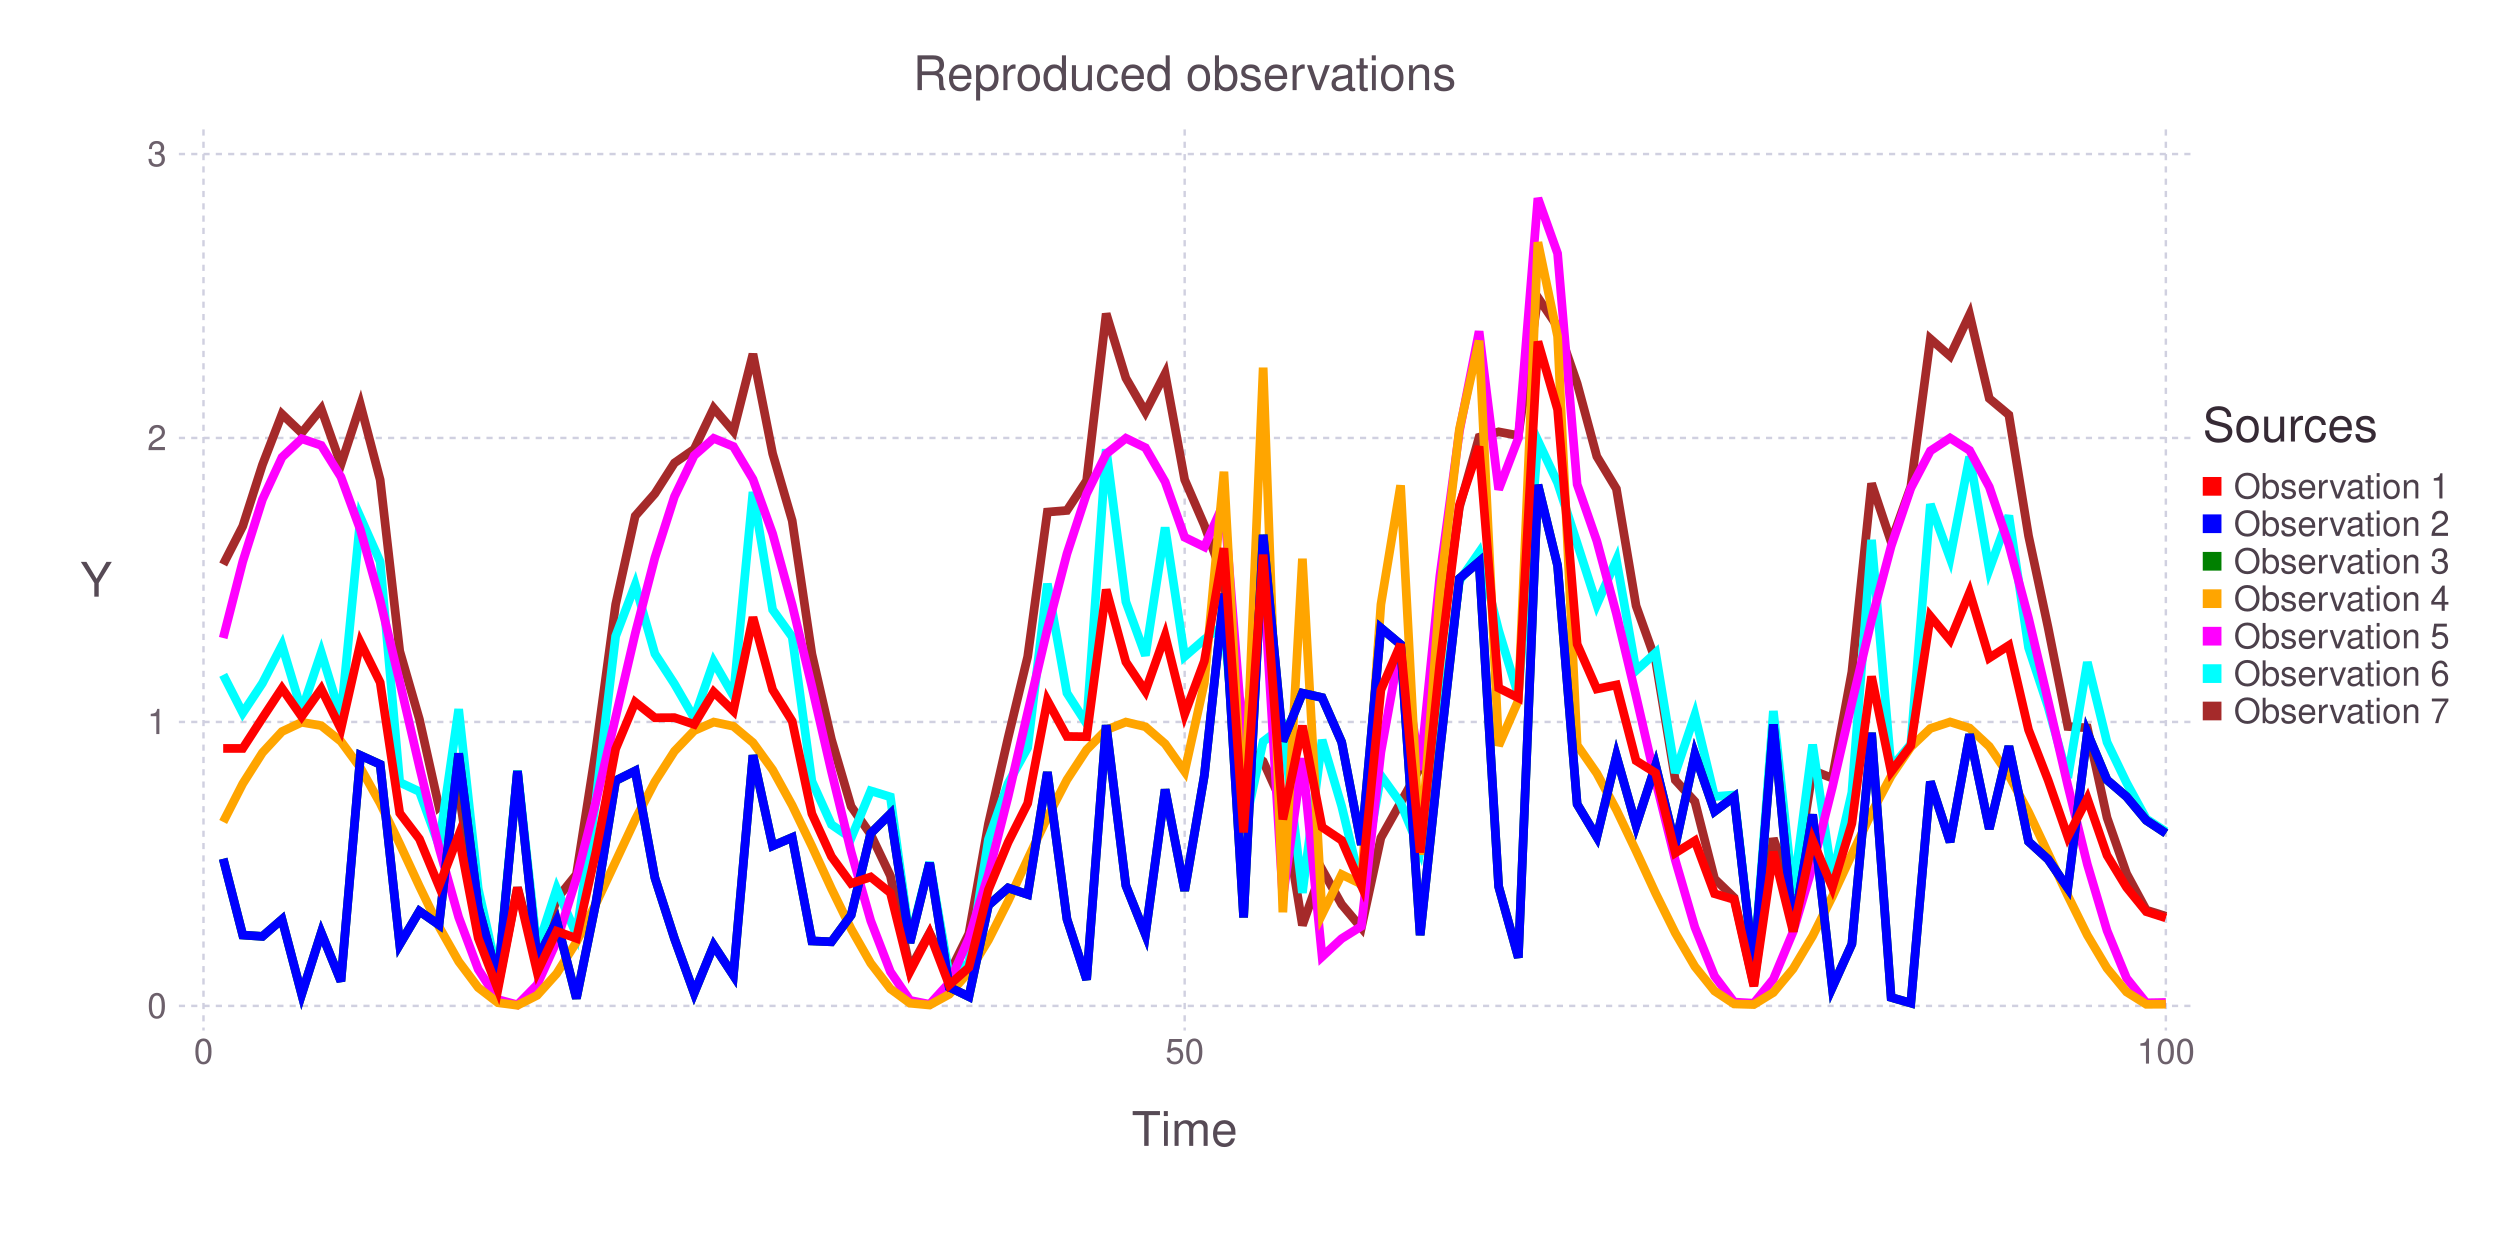
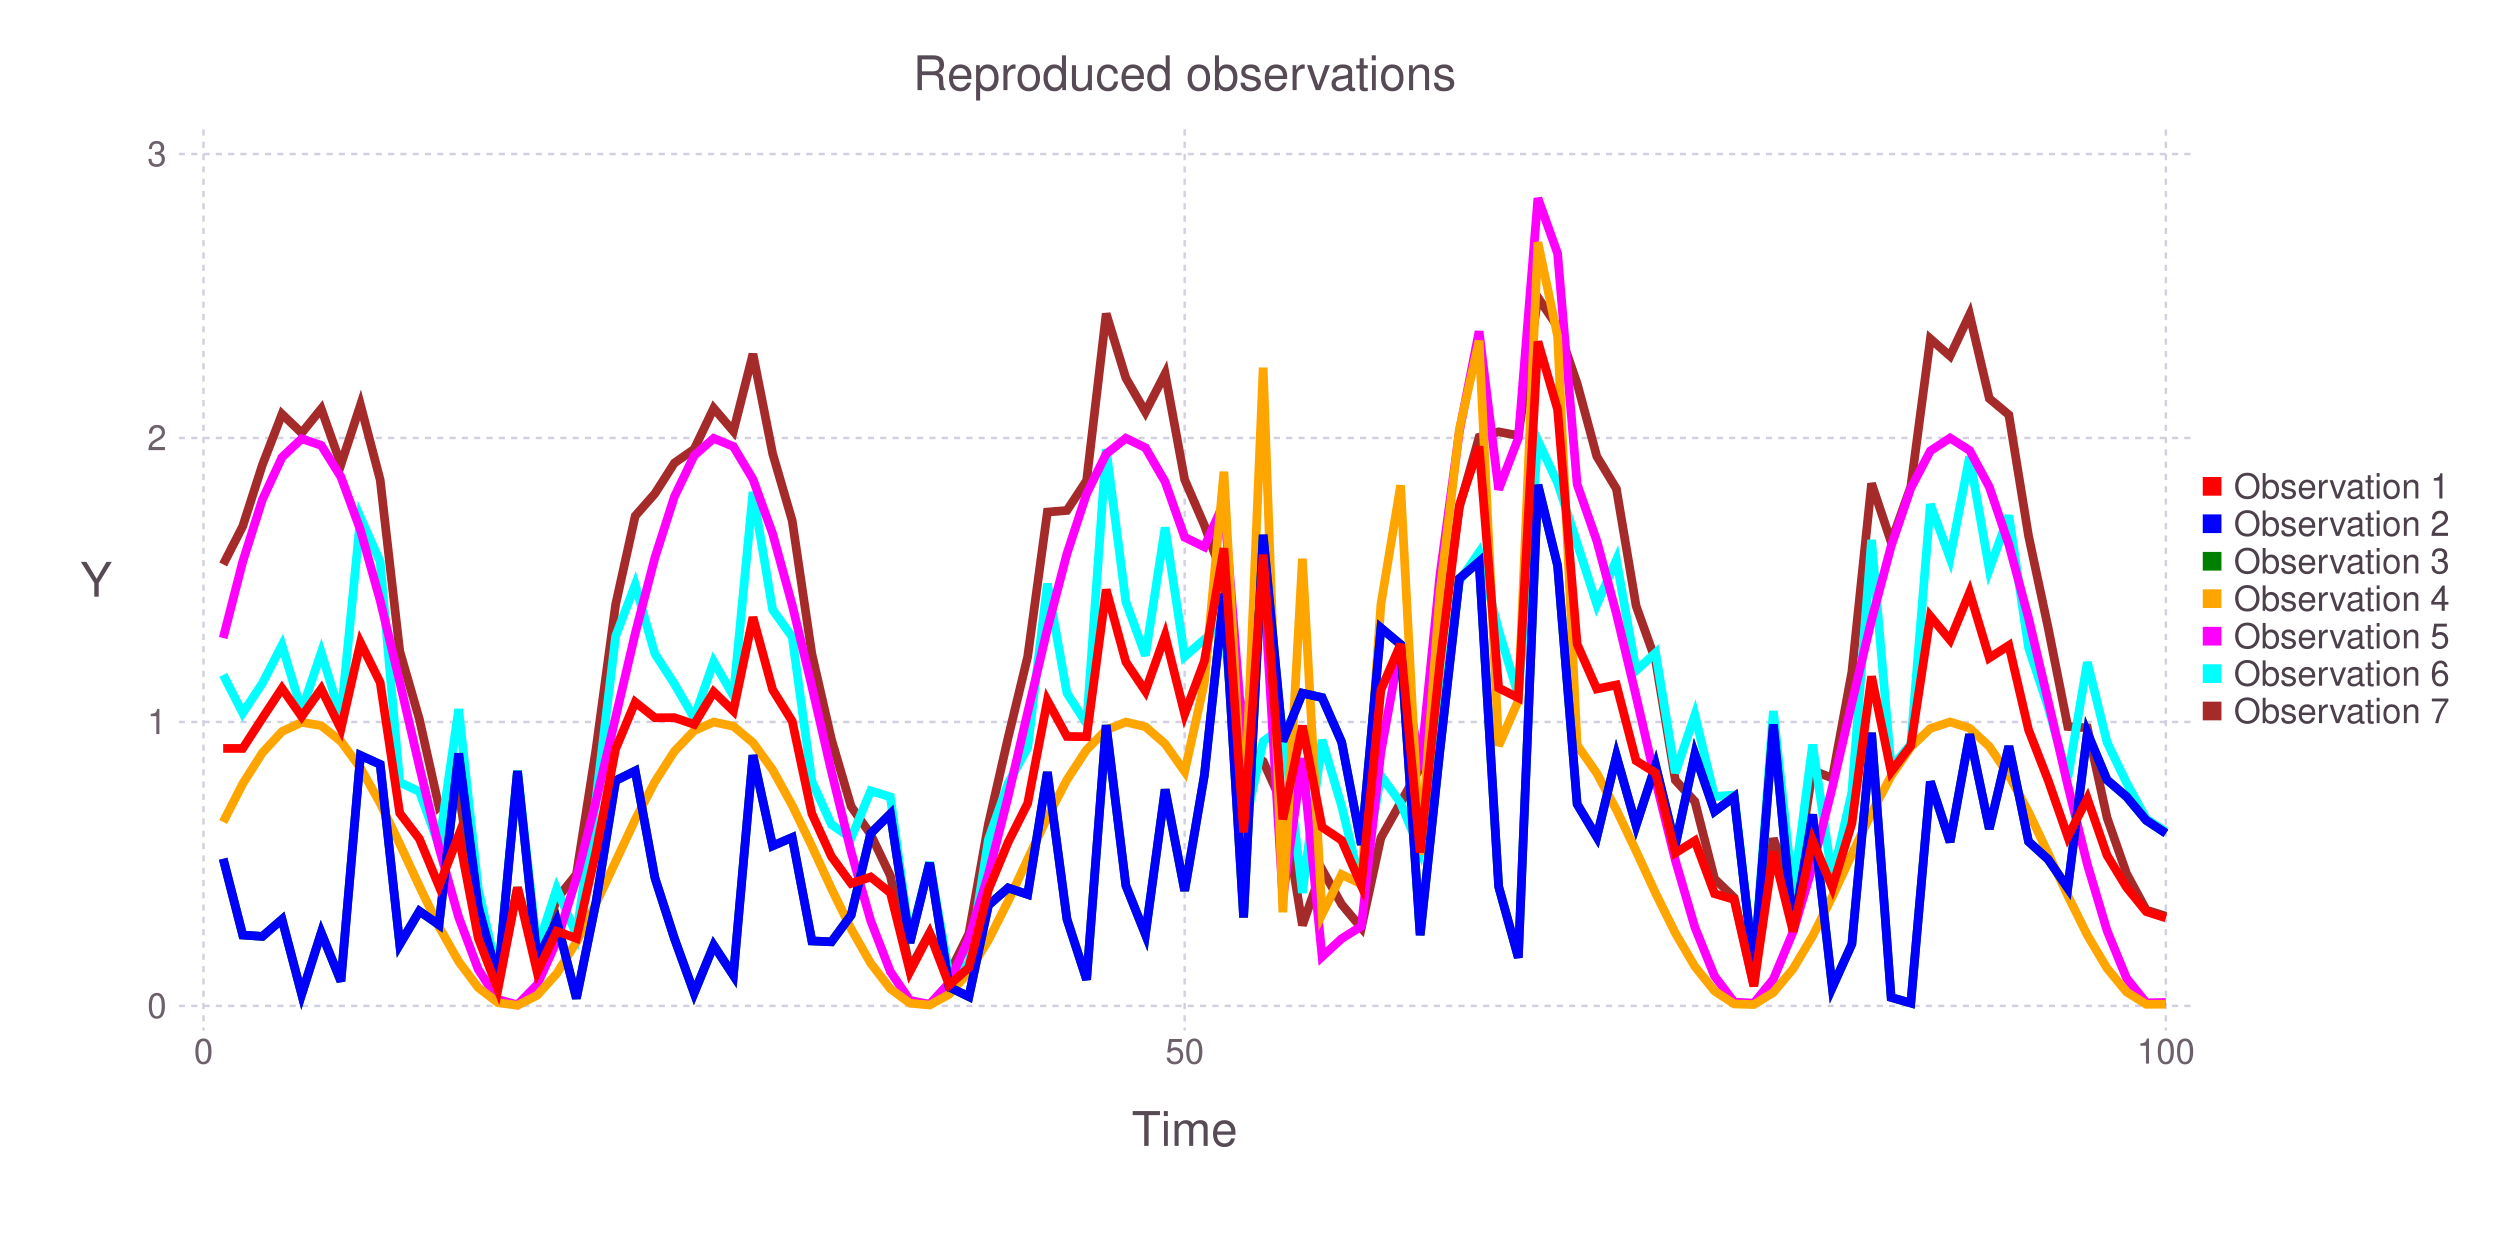
<svg xmlns="http://www.w3.org/2000/svg" version="1.2" width="203.2mm" height="101.6mm" viewBox="0 0 203.2 101.6" stroke="none" fill="#000000" stroke-width="0.3" font-size="3.88">
  <g class="plotroot xscalable yscalable" id="img-6f650894-1">
    <g font-size="3.88" font-family="'PT Sans','Helvetica Neue','Helvetica',sans-serif" fill="#564A55" stroke="#000000" stroke-opacity="0.000" id="img-6f650894-2">
      <g transform="translate(96.29,90.81)">
        <g class="primitive">
          <text text-anchor="middle" dy="0.6em">Time</text>
        </g>
      </g>
    </g>
    <g class="guide xlabels" font-size="2.82" font-family="'PT Sans Caption','Helvetica Neue','Helvetica',sans-serif" fill="#6C606B" id="img-6f650894-3">
      <g transform="translate(16.54,84.76)">
        <g class="primitive">
          <text text-anchor="middle" dy="0.6em">0</text>
        </g>
      </g>
      <g transform="translate(96.29,84.76)">
        <g class="primitive">
          <text text-anchor="middle" dy="0.6em">50</text>
        </g>
      </g>
      <g transform="translate(176.04,84.76)">
        <g class="primitive">
          <text text-anchor="middle" dy="0.6em">100</text>
        </g>
      </g>
    </g>
    <g class="guide colorkey" id="img-6f650894-4">
      <g fill="#4C404B" font-size="2.82" font-family="'PT Sans','Helvetica Neue','Helvetica',sans-serif" id="img-6f650894-5">
        <g transform="translate(181.56,39.53)">
          <g class="primitive">
            <text dy="0.35em">Observation 1</text>
          </g>
        </g>
        <g transform="translate(181.56,42.57)">
          <g class="primitive">
            <text dy="0.35em">Observation 2</text>
          </g>
        </g>
        <g transform="translate(181.56,45.62)">
          <g class="primitive">
            <text dy="0.35em">Observation 3</text>
          </g>
        </g>
        <g transform="translate(181.56,48.66)">
          <g class="primitive">
            <text dy="0.35em">Observation 4</text>
          </g>
        </g>
        <g transform="translate(181.56,51.71)">
          <g class="primitive">
            <text dy="0.35em">Observation 5</text>
          </g>
        </g>
        <g transform="translate(181.56,54.75)">
          <g class="primitive">
            <text dy="0.35em">Observation 6</text>
          </g>
        </g>
        <g transform="translate(181.56,57.79)">
          <g class="primitive">
            <text dy="0.35em">Observation 7</text>
          </g>
        </g>
      </g>
      <g stroke="#000000" stroke-opacity="0.000" id="img-6f650894-6">
        <g transform="translate(179.8,39.53)" fill="#FF0000">
          <path d="M-0.76,-0.76 L 0.76 -0.76 0.76 0.76 -0.76 0.76 z" class="primitive" />
        </g>
        <g transform="translate(179.8,42.57)" fill="#0000FF">
          <path d="M-0.76,-0.76 L 0.76 -0.76 0.76 0.76 -0.76 0.76 z" class="primitive" />
        </g>
        <g transform="translate(179.8,45.62)" fill="#008000">
          <path d="M-0.76,-0.76 L 0.76 -0.76 0.76 0.76 -0.76 0.76 z" class="primitive" />
        </g>
        <g transform="translate(179.8,48.66)" fill="#FFA500">
          <path d="M-0.76,-0.76 L 0.76 -0.76 0.76 0.76 -0.76 0.76 z" class="primitive" />
        </g>
        <g transform="translate(179.8,51.71)" fill="#FF00FF">
          <path d="M-0.76,-0.76 L 0.76 -0.76 0.76 0.76 -0.76 0.76 z" class="primitive" />
        </g>
        <g transform="translate(179.8,54.75)" fill="#00FFFF">
          <path d="M-0.76,-0.76 L 0.76 -0.76 0.76 0.76 -0.76 0.76 z" class="primitive" />
        </g>
        <g transform="translate(179.8,57.79)" fill="#A52A2A">
          <path d="M-0.76,-0.76 L 0.76 -0.76 0.76 0.76 -0.76 0.76 z" class="primitive" />
        </g>
      </g>
      <g fill="#362A35" font-size="3.88" font-family="'PT Sans','Helvetica Neue','Helvetica',sans-serif" stroke="#000000" stroke-opacity="0.000" id="img-6f650894-7">
-         <g transform="translate(179.04,35.89)">
-           <g class="primitive">
-             <text>Sources</text>
+         <g transform="translate(179.04,34.49)">
+           <g class="primitive">
+             <text />
          </g>
        </g>
      </g>
    </g>
    <g clip-path="url(#img-6f650894-8)">
      <g id="img-6f650894-9">
        <g pointer-events="visible" opacity="1" fill="#000000" fill-opacity="0.000" stroke="#000000" stroke-opacity="0.000" class="guide background" id="img-6f650894-10">
          <g transform="translate(96.29,47.14)">
            <path d="M-81.75,-36.62 L 81.75 -36.62 81.75 36.62 -81.75 36.62 z" class="primitive" />
          </g>
        </g>
        <g class="guide ygridlines xfixed" stroke-dasharray="0.5,0.5" stroke-width="0.2" stroke="#D0D0E0" id="img-6f650894-11">
          <g transform="translate(96.29,81.76)">
            <path fill="none" d="M-81.75,0 L 81.75 0" class="primitive" />
          </g>
          <g transform="translate(96.29,58.68)">
            <path fill="none" d="M-81.75,0 L 81.75 0" class="primitive" />
          </g>
          <g transform="translate(96.29,35.6)">
            <path fill="none" d="M-81.75,0 L 81.75 0" class="primitive" />
          </g>
          <g transform="translate(96.29,12.52)">
            <path fill="none" d="M-81.75,0 L 81.75 0" class="primitive" />
          </g>
        </g>
        <g class="guide xgridlines yfixed" stroke-dasharray="0.5,0.5" stroke-width="0.2" stroke="#D0D0E0" id="img-6f650894-12">
          <g transform="translate(16.54,47.14)">
            <path fill="none" d="M0,-36.62 L 0 36.62" class="primitive" />
          </g>
          <g transform="translate(96.29,47.14)">
            <path fill="none" d="M0,-36.62 L 0 36.62" class="primitive" />
          </g>
          <g transform="translate(176.04,47.14)">
            <path fill="none" d="M0,-36.62 L 0 36.62" class="primitive" />
          </g>
        </g>
        <g class="plotpanel" id="img-6f650894-13">
          <g stroke-width="0.71" fill="#000000" fill-opacity="0.000" class="geometry" id="img-6f650894-14">
            <g stroke-dasharray="none" stroke="#A52A2A" id="img-6f650894-15">
              <g transform="translate(97.09,52.34)">
                <path fill="none" d="M-78.95,-6.46 L -77.36 -9.57 -75.76 -14.56 -74.17 -18.68 -72.57 -17.15 -70.98 -19.11 -69.38 -14.58 -67.79 -19.43 -66.19 -13.34 -64.6 0.58 -63 6.13 -61.41 13.25 -59.81 11.95 -58.22 22.43 -56.62 27.82 -55.03 19.79 -53.43 25.81 -51.84 20.72 -50.24 18.74 -48.65 8.58 -47.05 -3.21 -45.46 -10.4 -43.86 -12.22 -42.27 -14.71 -40.67 -15.83 -39.08 -19.16 -37.48 -17.29 -35.89 -23.57 -34.29 -15.47 -32.7 -10.02 -31.1 0.82 -29.51 7.76 -27.91 13.21 -26.32 15.48 -24.72 18.84 -23.13 26.41 -21.53 23.48 -19.94 26.79 -18.34 23.55 -16.75 14.63 -15.15 7.62 -13.56 1.03 -11.96 -10.72 -10.37 -10.85 -8.77 -13.28 -7.18 -26.85 -5.58 -21.61 -3.99 -18.85 -2.39 -21.97 -0.8 -13.35 0.8 -9.65 2.39 -5.24 3.99 8.32 5.58 9.54 7.18 13.08 8.77 22.87 10.37 18.33 11.96 21.17 13.56 23.07 15.15 15.75 16.75 12.9 18.34 10.06 19.94 0.16 21.53 -11.11 23.13 -16.8 24.72 -17.24 26.32 -16.94 27.91 -28.16 29.51 -25.79 31.1 -21.17 32.7 -15.24 34.29 -12.61 35.89 -3.1 37.48 1.35 39.08 11.07 40.67 12.81 42.27 19.09 43.86 20.62 45.46 27.71 47.05 15.8 48.65 20.36 50.24 10.28 51.84 10.91 53.43 2.27 55.03 -13.05 56.62 -8.29 58.22 -12.78 59.81 -24.8 61.41 -23.4 63 -26.77 64.6 -19.95 66.19 -18.62 67.79 -8.78 69.38 -1.33 70.98 6.71 72.57 6.82 74.17 14.12 75.76 18.67 77.36 21.63 78.95 22.13" class="primitive" />
              </g>
            </g>
          </g>
          <g stroke-width="0.71" fill="#000000" fill-opacity="0.000" class="geometry" id="img-6f650894-16">
            <g stroke-dasharray="none" stroke="#00FFFF" id="img-6f650894-17">
              <g transform="translate(97.09,58.34)">
                <path fill="none" d="M-78.95,-3.49 L -77.36 -0.39 -75.76 -2.81 -74.17 -5.9 -72.57 -0.57 -70.98 -5.31 -69.38 -0.08 -67.79 -16.28 -66.19 -12.68 -64.6 5.25 -63 6 -61.41 10.39 -59.81 -0.7 -58.22 13.89 -56.62 21.01 -55.03 4.29 -53.43 18.78 -51.84 13.9 -50.24 17.62 -48.65 6.68 -47.05 -6.63 -45.46 -10.81 -43.86 -5.2 -42.27 -2.75 -40.67 0.02 -39.08 -4.56 -37.48 -1.79 -35.89 -18.35 -34.29 -8.78 -32.7 -6.57 -31.1 5.16 -29.51 8.68 -27.91 9.78 -26.32 5.94 -24.72 6.43 -23.13 18.07 -21.53 11.74 -19.94 20.96 -18.34 19.92 -16.75 9.89 -15.15 5.33 -13.56 2.43 -11.96 -10.9 -10.37 -2.01 -8.77 0.48 -7.18 -21.83 -5.58 -9.43 -3.99 -5.06 -2.39 -15.47 -0.8 -4.98 0.8 -6.37 2.39 -7.56 3.99 9.23 5.58 1.93 7.18 0.72 8.77 14.23 10.37 1.8 11.96 7.19 13.56 13.76 15.15 4.7 16.75 6.92 18.34 10.78 19.94 1.28 21.53 -11.13 23.13 -13.44 24.72 -7.1 26.32 -1.83 27.91 -22.52 29.51 -19.1 31.1 -14.18 32.7 -9.2 34.29 -12.83 35.89 -3.84 37.48 -5.28 39.08 4.48 40.67 -0.23 42.27 6.4 43.86 6.28 45.46 20.33 47.05 -0.55 48.65 14.32 50.24 2.18 51.84 13.04 53.43 6.07 55.03 -14.46 56.62 4.05 58.22 2.15 59.81 -17.36 61.41 -12.98 63 -21.22 64.6 -12.06 66.19 -16.43 67.79 -5.7 69.38 -0.88 70.98 4.88 72.57 -4.52 74.17 1.99 75.76 5.29 77.36 8.22 78.95 9.25" class="primitive" />
              </g>
            </g>
          </g>
          <g stroke-width="0.71" fill="#000000" fill-opacity="0.000" class="geometry" id="img-6f650894-18">
            <g stroke-dasharray="none" stroke="#FF00FF" id="img-6f650894-19">
              <g transform="translate(97.09,56.2)">
                <path fill="none" d="M-78.95,-4.34 L -77.36 -10.55 -75.76 -15.6 -74.17 -19.03 -72.57 -20.54 -70.98 -20 -69.38 -17.44 -67.79 -13.11 -66.19 -7.39 -64.6 -0.78 -63 6.12 -61.41 12.69 -59.81 18.35 -58.22 22.59 -56.62 25.04 -55.03 25.47 -53.43 23.84 -51.84 20.31 -50.24 15.19 -48.65 8.93 -47.05 2.09 -45.46 -4.71 -43.86 -10.87 -42.27 -15.84 -40.67 -19.17 -39.08 -20.57 -37.48 -19.91 -35.89 -17.25 -34.29 -12.82 -32.7 -7.03 -31.1 -0.4 -29.51 6.5 -27.91 13.04 -26.32 18.63 -24.72 22.78 -23.13 25.11 -21.53 25.43 -19.94 23.69 -18.34 20.06 -16.75 14.86 -15.15 8.55 -13.56 1.7 -11.96 -5.08 -10.37 -11.19 -8.77 -16.07 -7.18 -19.3 -5.58 -20.58 -3.99 -19.81 -2.39 -17.04 -0.8 -12.53 0.8 -11.75 2.39 -15.33 3.99 4.54 5.58 -9.51 7.18 16.76 8.77 5.43 10.37 21.56 11.96 20.09 13.56 19.09 15.15 4.93 16.75 -3.87 18.34 6.38 19.94 -9.38 21.53 -21.14 23.13 -29.27 24.72 -16.41 26.32 -20.59 27.91 -40.09 29.51 -35.6 31.1 -16.83 32.7 -12.23 34.29 -6.32 35.89 0.38 37.48 7.26 39.08 13.72 40.67 19.17 42.27 23.14 43.86 25.25 45.46 25.34 47.05 23.38 48.65 19.55 50.24 14.2 51.84 7.8 53.43 0.93 55.03 -5.81 56.62 -11.8 58.22 -16.52 59.81 -19.55 61.41 -20.6 63 -19.59 64.6 -16.62 66.19 -11.93 67.79 -5.96 69.38 0.76 70.98 7.64 72.57 14.06 74.17 19.44 75.76 23.31 77.36 25.31 78.95 25.28" class="primitive" />
              </g>
            </g>
          </g>
          <g stroke-width="0.71" fill="#000000" fill-opacity="0.000" class="geometry" id="img-6f650894-20">
            <g stroke-dasharray="none" stroke="#FFA500" id="img-6f650894-21">
              <g transform="translate(97.09,66.06)">
                <path fill="none" d="M-78.95,0.75 L -77.36 -2.36 -75.76 -4.88 -74.17 -6.6 -72.57 -7.35 -70.98 -7.08 -69.38 -5.8 -67.79 -3.64 -66.19 -0.77 -64.6 2.53 -63 5.98 -61.41 9.26 -59.81 12.09 -58.22 14.21 -56.62 15.44 -55.03 15.65 -53.43 14.84 -51.84 13.07 -50.24 10.51 -48.65 7.38 -47.05 3.96 -45.46 0.56 -43.86 -2.52 -42.27 -5 -40.67 -6.67 -39.08 -7.37 -37.48 -7.03 -35.89 -5.7 -34.29 -3.49 -32.7 -0.6 -31.1 2.72 -29.51 6.17 -27.91 9.44 -26.32 12.23 -24.72 14.31 -23.13 15.48 -21.53 15.63 -19.94 14.76 -18.34 12.95 -16.75 10.35 -15.15 7.19 -13.56 3.77 -11.96 0.38 -10.37 -2.68 -8.77 -5.12 -7.18 -6.73 -5.58 -7.37 -3.99 -6.99 -2.39 -5.6 -0.8 -3.35 0.8 -10.56 2.39 -27.72 3.99 1.68 5.58 -36.18 7.18 8.09 8.77 -20.65 10.37 8.25 11.96 5.02 13.56 5.8 15.15 -16.93 16.75 -26.61 18.34 3.41 19.94 -17.8 21.53 -31.18 23.13 -38.37 24.72 -5.45 26.32 -9.12 27.91 -46.37 29.51 -38.72 31.1 -5.5 32.7 -3.2 34.29 -0.24 35.89 3.11 37.48 6.55 39.08 9.78 40.67 12.5 42.27 14.49 43.86 15.54 45.46 15.59 47.05 14.61 48.65 12.69 50.24 10.02 51.84 6.82 53.43 3.38 55.03 0.01 56.62 -2.98 58.22 -5.34 59.81 -6.85 61.41 -7.38 63 -6.88 64.6 -5.39 66.19 -3.05 67.79 -0.06 69.38 3.3 70.98 6.74 72.57 9.95 74.17 12.64 75.76 14.57 77.36 15.57 78.95 15.56" class="primitive" />
              </g>
            </g>
          </g>
          <g stroke-width="0.71" fill="#000000" fill-opacity="0.000" class="geometry" id="img-6f650894-22">
            <g stroke-dasharray="none" stroke="#008000" id="img-6f650894-23">
              <g transform="translate(97.09,68.2)">
                <path fill="none" d="M-78.95,1.6 L -77.36 7.8 -75.76 7.91 -74.17 6.53 -72.57 12.62 -70.98 7.61 -69.38 11.56 -67.79 -6.8 -66.19 -6.07 -64.6 8.56 -63 5.86 -61.41 6.97 -59.81 -6.96 -58.22 5.51 -56.62 11.41 -55.03 -5.52 -53.43 9.78 -51.84 6.66 -50.24 12.95 -48.65 5.14 -47.05 -4.75 -45.46 -5.54 -43.86 3.15 -42.27 8.09 -40.67 12.52 -39.08 8.64 -37.48 11.08 -35.89 -6.81 -34.29 0.55 -32.7 -0.13 -31.1 8.28 -29.51 8.35 -27.91 6.18 -26.32 -0.46 -24.72 -2.05 -23.13 8.43 -21.53 1.94 -19.94 12.03 -18.34 12.81 -16.75 5.38 -15.15 3.97 -13.56 4.5 -11.96 -5.44 -10.37 6.5 -8.77 11.43 -7.18 -9.26 -5.58 3.78 -3.99 7.76 -2.39 -4.03 -0.8 4.2 0.8 -5.18 2.39 -19.95 3.99 6.37 5.58 -24.73 7.18 -7.96 8.77 -11.86 10.37 -11.5 11.96 -7.88 13.56 0.46 15.15 -17.16 16.75 -15.82 18.34 7.81 19.94 -7.15 21.53 -21.18 23.13 -22.55 24.72 3.86 26.32 9.64 27.91 -28.79 29.51 -22.23 31.1 -2.84 32.7 -0.17 34.29 -6.75 35.89 -1.11 37.48 -5.99 39.08 0.54 40.67 -6.9 42.27 -2.25 43.86 -3.43 45.46 10.58 47.05 -9.32 48.65 7.46 50.24 -2 51.84 12.06 53.43 8.53 55.03 -8.64 56.62 12.87 58.22 13.33 59.81 -4.67 61.41 0.24 63 -8.51 64.6 -0.83 66.19 -7.54 67.79 0.2 69.38 1.65 70.98 3.98 72.57 -8.63 74.17 -4.81 75.76 -3.44 77.36 -1.52 78.95 -0.47" class="primitive" />
              </g>
            </g>
          </g>
          <g stroke-width="0.71" fill="#000000" fill-opacity="0.000" class="geometry" id="img-6f650894-24">
            <g stroke-dasharray="none" stroke="#0000FF" id="img-6f650894-25">
              <g transform="translate(97.09,68.2)">
                <path fill="none" d="M-78.95,1.6 L -77.36 7.8 -75.76 7.91 -74.17 6.53 -72.57 12.62 -70.98 7.61 -69.38 11.56 -67.79 -6.8 -66.19 -6.07 -64.6 8.56 -63 5.86 -61.41 6.97 -59.81 -6.96 -58.22 5.51 -56.62 11.41 -55.03 -5.52 -53.43 9.78 -51.84 6.66 -50.24 12.95 -48.65 5.14 -47.05 -4.75 -45.46 -5.54 -43.86 3.15 -42.27 8.09 -40.67 12.52 -39.08 8.64 -37.48 11.08 -35.89 -6.81 -34.29 0.55 -32.7 -0.13 -31.1 8.28 -29.51 8.35 -27.91 6.18 -26.32 -0.46 -24.72 -2.05 -23.13 8.43 -21.53 1.94 -19.94 12.03 -18.34 12.81 -16.75 5.38 -15.15 3.97 -13.56 4.5 -11.96 -5.44 -10.37 6.5 -8.77 11.43 -7.18 -9.26 -5.58 3.78 -3.99 7.76 -2.39 -4.03 -0.8 4.2 0.8 -5.18 2.39 -19.95 3.99 6.37 5.58 -24.73 7.18 -7.96 8.77 -11.86 10.37 -11.5 11.96 -7.88 13.56 0.46 15.15 -17.16 16.75 -15.82 18.34 7.81 19.94 -7.15 21.53 -21.18 23.13 -22.55 24.72 3.86 26.32 9.64 27.91 -28.79 29.51 -22.23 31.1 -2.84 32.7 -0.17 34.29 -6.75 35.89 -1.11 37.48 -5.99 39.08 0.54 40.67 -6.9 42.27 -2.25 43.86 -3.43 45.46 10.58 47.05 -9.32 48.65 7.46 50.24 -2 51.84 12.06 53.43 8.53 55.03 -8.64 56.62 12.87 58.22 13.33 59.81 -4.67 61.41 0.24 63 -8.51 64.6 -0.83 66.19 -7.54 67.79 0.2 69.38 1.65 70.98 3.98 72.57 -8.63 74.17 -4.81 75.76 -3.44 77.36 -1.52 78.95 -0.47" class="primitive" />
              </g>
            </g>
          </g>
          <g stroke-width="0.71" fill="#000000" fill-opacity="0.000" class="geometry" id="img-6f650894-26">
            <g stroke-dasharray="none" stroke="#FF0000" id="img-6f650894-27">
              <g transform="translate(97.09,62.2)">
                <path fill="none" d="M-78.95,-1.37 L -77.36 -1.37 -75.76 -3.84 -74.17 -6.25 -72.57 -3.96 -70.98 -6.2 -69.38 -2.94 -67.79 -9.96 -66.19 -6.73 -64.6 3.89 -63 5.99 -61.41 9.83 -59.81 5.69 -58.22 14.05 -56.62 18.22 -55.03 9.97 -53.43 16.81 -51.84 13.49 -50.24 14.07 -48.65 7.03 -47.05 -1.33 -45.46 -5.13 -43.86 -3.86 -42.27 -3.87 -40.67 -3.32 -39.08 -5.96 -37.48 -4.41 -35.89 -12.03 -34.29 -6.14 -32.7 -3.58 -31.1 3.94 -29.51 7.42 -27.91 9.61 -26.32 9.08 -24.72 10.37 -23.13 16.77 -21.53 13.69 -19.94 17.86 -18.34 16.44 -16.75 10.12 -15.15 6.26 -13.56 3.1 -11.96 -5.26 -10.37 -2.34 -8.77 -2.32 -7.18 -14.28 -5.58 -8.4 -3.99 -6.02 -2.39 -10.54 -0.8 -4.16 0.8 -8.47 2.39 -17.64 3.99 5.46 5.58 -17.12 7.18 4.4 8.77 -3.21 10.37 5.03 11.96 6.1 13.56 9.78 15.15 -6.12 16.75 -9.84 18.34 7.09 19.94 -8.26 21.53 -21.16 23.13 -25.91 24.72 -6.28 26.32 -5.48 27.91 -34.44 29.51 -28.91 31.1 -9.84 32.7 -6.2 34.29 -6.53 35.89 -0.37 37.48 0.63 39.08 7.13 40.67 6.14 42.27 10.44 43.86 10.91 45.46 17.96 47.05 7.03 48.65 13.51 50.24 6.1 51.84 9.93 53.43 4.73 55.03 -7.22 56.62 0.53 58.22 -1.6 59.81 -12.11 61.41 -10.18 63 -14.05 64.6 -8.72 66.19 -9.74 67.79 -2.88 69.38 1.21 70.98 5.81 72.57 2.71 74.17 7.32 75.76 9.93 77.36 11.9 78.95 12.41" class="primitive" />
              </g>
            </g>
          </g>
        </g>
      </g>
    </g>
    <g class="guide ylabels" font-size="2.82" font-family="'PT Sans Caption','Helvetica Neue','Helvetica',sans-serif" fill="#6C606B" id="img-6f650894-28">
      <g transform="translate(13.54,81.76)">
        <g class="primitive">
          <text text-anchor="end" dy="0.35em">0</text>
        </g>
      </g>
      <g transform="translate(13.54,58.68)">
        <g class="primitive">
          <text text-anchor="end" dy="0.35em">1</text>
        </g>
      </g>
      <g transform="translate(13.54,35.6)">
        <g class="primitive">
          <text text-anchor="end" dy="0.35em">2</text>
        </g>
      </g>
      <g transform="translate(13.54,12.52)">
        <g class="primitive">
          <text text-anchor="end" dy="0.35em">3</text>
        </g>
      </g>
    </g>
    <g font-size="3.88" font-family="'PT Sans','Helvetica Neue','Helvetica',sans-serif" fill="#564A55" stroke="#000000" stroke-opacity="0.000" id="img-6f650894-29">
      <g transform="translate(9.11,47.14)">
        <g class="primitive">
          <text text-anchor="end" dy="0.35em">Y</text>
        </g>
      </g>
    </g>
    <g font-size="3.88" font-family="'PT Sans','Helvetica Neue','Helvetica',sans-serif" fill="#564A55" stroke="#000000" stroke-opacity="0.000" id="img-6f650894-30">
      <g transform="translate(96.29,5)">
        <g class="primitive">
          <text text-anchor="middle" dy="0.6em">Reproduced observations</text>
        </g>
      </g>
    </g>
  </g>
  <defs>
    <clipPath id="img-6f650894-8">
      <path d="M14.54,10.52 L 178.04 10.52 178.04 83.76 14.54 83.76" />
    </clipPath>
  </defs>
</svg>
